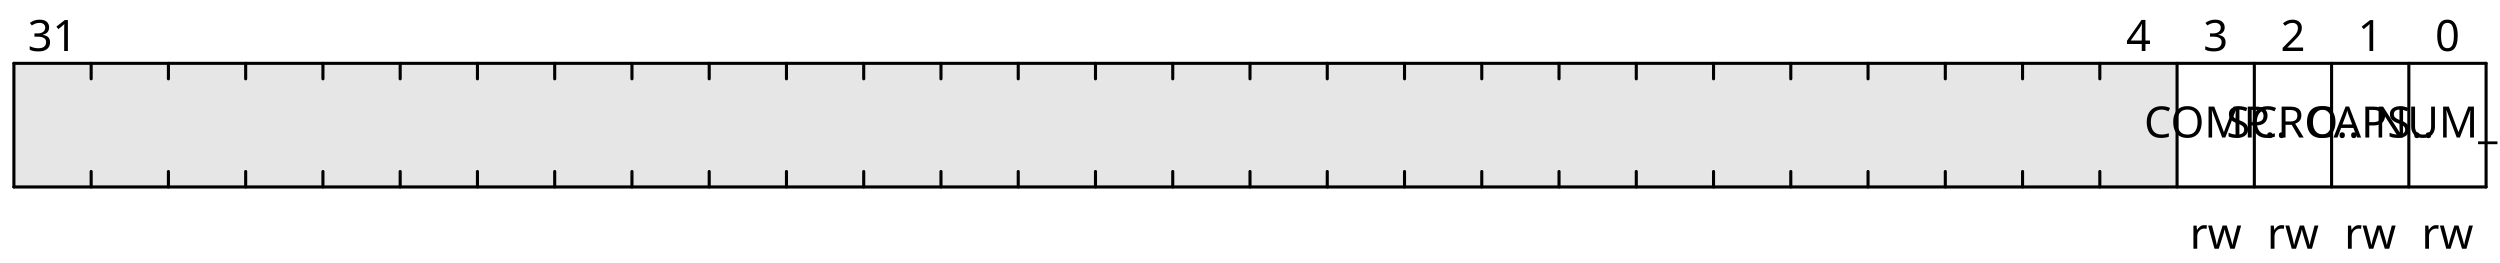
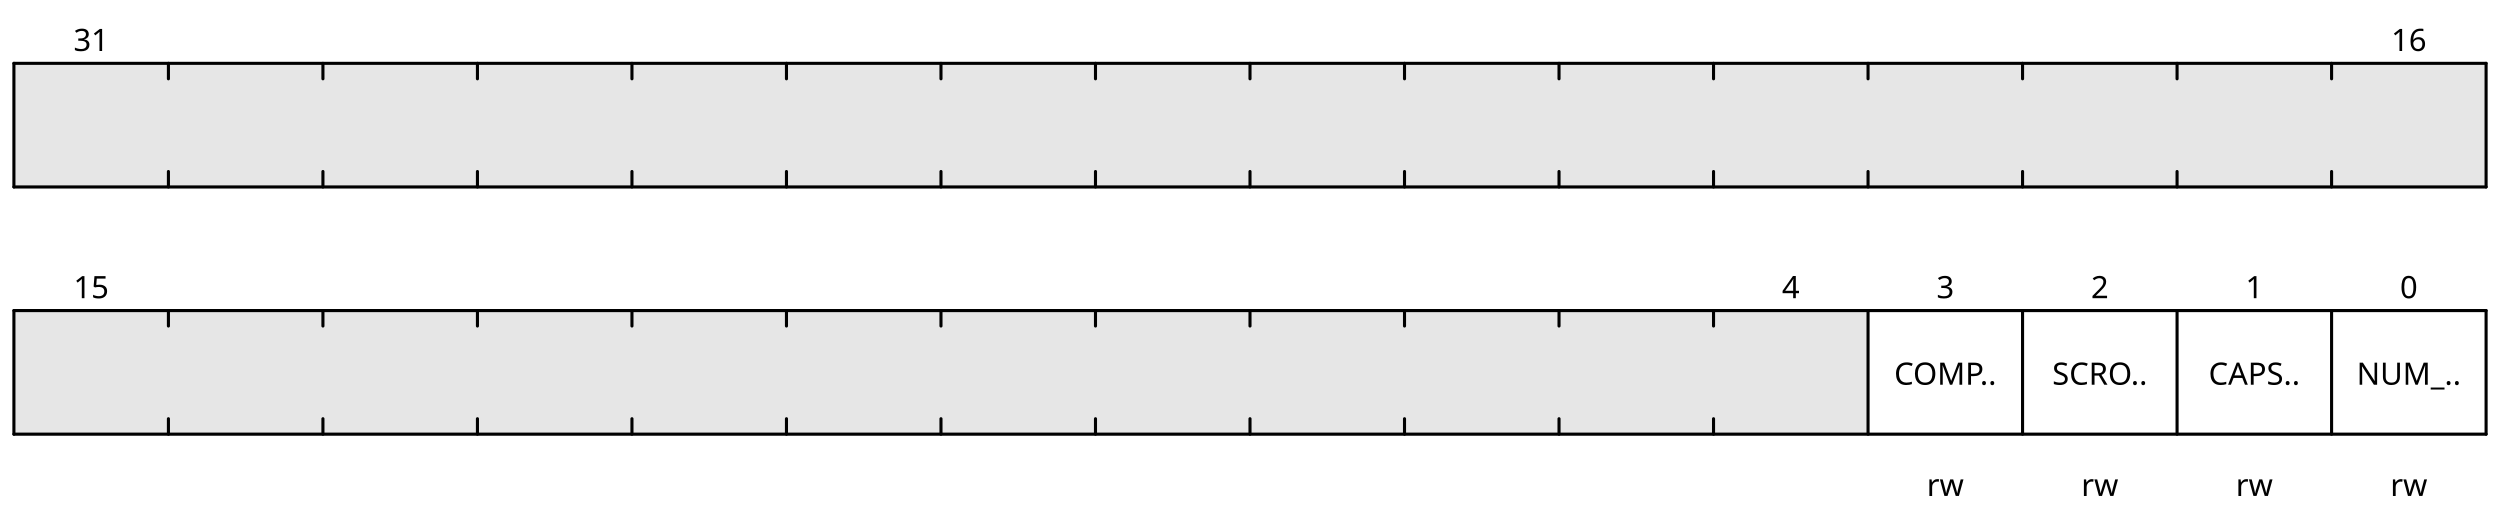
- <svg xmlns="http://www.w3.org/2000/svg" baseProfile="full" class="WaveDrom" height="85" version="1.1" viewBox="0,0,809,85" width="809">
+ <svg xmlns="http://www.w3.org/2000/svg" baseProfile="full" class="WaveDrom" height="165" version="1.1" viewBox="0,0,809,165" width="809">
  <defs />
-   <g font-family="sans-serif" font-size="14" font-weight="normal" text-anchor="middle" transform="translate(4.5,0.5)">
+   <g font-family="sans-serif" font-size="10" font-weight="normal" text-anchor="middle" transform="translate(4.5,80.5)">
    <g stroke="black" stroke-linecap="round" stroke-width="1" transform="translate(0,20.0)">
      <line x1="0" x2="800" y1="0" y2="0" />
      <line x1="0" x2="0" y1="0" y2="40.0" />
      <line x1="0" x2="800" y1="40.0" y2="40.0" />
      <line x1="800.0" x2="800.0" y1="0" y2="40.0" />
-       <line x1="775.0" x2="775.0" y1="0" y2="40.0" />
      <line x1="750.0" x2="750.0" y1="0" y2="40.0" />
-       <line x1="725.0" x2="725.0" y1="0" y2="40.0" />
      <line x1="700.0" x2="700.0" y1="0" y2="40.0" />
-       <line x1="675.0" x2="675.0" y1="0" y2="5.0" />
-       <line x1="675.0" x2="675.0" y1="35.0" y2="40.0" />
-       <line x1="650.0" x2="650.0" y1="0" y2="5.0" />
-       <line x1="650.0" x2="650.0" y1="35.0" y2="40.0" />
-       <line x1="625.0" x2="625.0" y1="0" y2="5.0" />
-       <line x1="625.0" x2="625.0" y1="35.0" y2="40.0" />
-       <line x1="600.0" x2="600.0" y1="0" y2="5.0" />
-       <line x1="600.0" x2="600.0" y1="35.0" y2="40.0" />
-       <line x1="575.0" x2="575.0" y1="0" y2="5.0" />
-       <line x1="575.0" x2="575.0" y1="35.0" y2="40.0" />
+       <line x1="650.0" x2="650.0" y1="0" y2="40.0" />
+       <line x1="600.0" x2="600.0" y1="0" y2="40.0" />
      <line x1="550.0" x2="550.0" y1="0" y2="5.0" />
      <line x1="550.0" x2="550.0" y1="35.0" y2="40.0" />
-       <line x1="525.0" x2="525.0" y1="0" y2="5.0" />
-       <line x1="525.0" x2="525.0" y1="35.0" y2="40.0" />
      <line x1="500.0" x2="500.0" y1="0" y2="5.0" />
      <line x1="500.0" x2="500.0" y1="35.0" y2="40.0" />
-       <line x1="475.0" x2="475.0" y1="0" y2="5.0" />
-       <line x1="475.0" x2="475.0" y1="35.0" y2="40.0" />
      <line x1="450.0" x2="450.0" y1="0" y2="5.0" />
      <line x1="450.0" x2="450.0" y1="35.0" y2="40.0" />
-       <line x1="425.0" x2="425.0" y1="0" y2="5.0" />
-       <line x1="425.0" x2="425.0" y1="35.0" y2="40.0" />
      <line x1="400.0" x2="400.0" y1="0" y2="5.0" />
      <line x1="400.0" x2="400.0" y1="35.0" y2="40.0" />
-       <line x1="375.0" x2="375.0" y1="0" y2="5.0" />
-       <line x1="375.0" x2="375.0" y1="35.0" y2="40.0" />
      <line x1="350.0" x2="350.0" y1="0" y2="5.0" />
      <line x1="350.0" x2="350.0" y1="35.0" y2="40.0" />
-       <line x1="325.0" x2="325.0" y1="0" y2="5.0" />
-       <line x1="325.0" x2="325.0" y1="35.0" y2="40.0" />
      <line x1="300.0" x2="300.0" y1="0" y2="5.0" />
      <line x1="300.0" x2="300.0" y1="35.0" y2="40.0" />
-       <line x1="275.0" x2="275.0" y1="0" y2="5.0" />
-       <line x1="275.0" x2="275.0" y1="35.0" y2="40.0" />
      <line x1="250.0" x2="250.0" y1="0" y2="5.0" />
      <line x1="250.0" x2="250.0" y1="35.0" y2="40.0" />
-       <line x1="225.0" x2="225.0" y1="0" y2="5.0" />
-       <line x1="225.0" x2="225.0" y1="35.0" y2="40.0" />
      <line x1="200.0" x2="200.0" y1="0" y2="5.0" />
      <line x1="200.0" x2="200.0" y1="35.0" y2="40.0" />
-       <line x1="175.0" x2="175.0" y1="0" y2="5.0" />
-       <line x1="175.0" x2="175.0" y1="35.0" y2="40.0" />
      <line x1="150.0" x2="150.0" y1="0" y2="5.0" />
      <line x1="150.0" x2="150.0" y1="35.0" y2="40.0" />
-       <line x1="125.0" x2="125.0" y1="0" y2="5.0" />
-       <line x1="125.0" x2="125.0" y1="35.0" y2="40.0" />
      <line x1="100.0" x2="100.0" y1="0" y2="5.0" />
      <line x1="100.0" x2="100.0" y1="35.0" y2="40.0" />
-       <line x1="75.0" x2="75.0" y1="0" y2="5.0" />
-       <line x1="75.0" x2="75.0" y1="35.0" y2="40.0" />
      <line x1="50.0" x2="50.0" y1="0" y2="5.0" />
      <line x1="50.0" x2="50.0" y1="35.0" y2="40.0" />
-       <line x1="25.0" x2="25.0" y1="0" y2="5.0" />
-       <line x1="25.0" x2="25.0" y1="35.0" y2="40.0" />
    </g>
    <g text-anchor="middle">
      <g>
        <g transform="translate(0,20.0)">
-           <rect height="40.0" style="fill-opacity:0.1" width="700.0" x="0.0" y="0" />
+           <rect height="40.0" style="fill-opacity:0.1" width="600.0" x="0.0" y="0" />
        </g>
-         <g transform="translate(12.5,16.0)">
-           <text x="775.0">
+         <g transform="translate(25.0,16.0)">
+           <text x="750.0">
            <tspan>0</tspan>
          </text>
-           <text x="750.0">
+           <text x="700.0">
            <tspan>1</tspan>
          </text>
-           <text x="725.0">
+           <text x="650.0">
            <tspan>2</tspan>
          </text>
-           <text x="700.0">
+           <text x="600.0">
            <tspan>3</tspan>
          </text>
-           <text x="675.0">
+           <text x="550.0">
            <tspan>4</tspan>
          </text>
          <text x="0.0">
-             <tspan>31</tspan>
+             <tspan>15</tspan>
          </text>
        </g>
-         <g transform="translate(12.5,44.0)">
-           <text x="775.0">
+         <g transform="translate(25.0,44.0)">
+           <text x="750.0">
            <tspan>NUM_..</tspan>
          </text>
-           <text x="750.0">
+           <text x="700.0">
            <tspan>CAPS..</tspan>
          </text>
-           <text x="725.0">
+           <text x="650.0">
            <tspan>SCRO..</tspan>
          </text>
-           <text x="700.0">
+           <text x="600.0">
            <tspan>COMP..</tspan>
          </text>
        </g>
-         <g transform="translate(12.5,80)">
-           <text x="775.0">
-             <tspan>rw</tspan>
-           </text>
+         <g transform="translate(25.0,80)">
          <text x="750.0">
            <tspan>rw</tspan>
          </text>
-           <text x="725.0">
+           <text x="700.0">
            <tspan>rw</tspan>
          </text>
-           <text x="700.0">
+           <text x="650.0">
+             <tspan>rw</tspan>
+           </text>
+           <text x="600.0">
            <tspan>rw</tspan>
          </text>
        </g>
      </g>
    </g>
  </g>
+   <g font-family="sans-serif" font-size="10" font-weight="normal" text-anchor="middle" transform="translate(4.5,0.5)">
+     <g stroke="black" stroke-linecap="round" stroke-width="1" transform="translate(0,20.0)">
+       <line x1="0" x2="800" y1="0" y2="0" />
+       <line x1="0" x2="0" y1="0" y2="40.0" />
+       <line x1="0" x2="800" y1="40.0" y2="40.0" />
+       <line x1="800.0" x2="800.0" y1="0" y2="40.0" />
+       <line x1="750.0" x2="750.0" y1="0" y2="5.0" />
+       <line x1="750.0" x2="750.0" y1="35.0" y2="40.0" />
+       <line x1="700.0" x2="700.0" y1="0" y2="5.0" />
+       <line x1="700.0" x2="700.0" y1="35.0" y2="40.0" />
+       <line x1="650.0" x2="650.0" y1="0" y2="5.0" />
+       <line x1="650.0" x2="650.0" y1="35.0" y2="40.0" />
+       <line x1="600.0" x2="600.0" y1="0" y2="5.0" />
+       <line x1="600.0" x2="600.0" y1="35.0" y2="40.0" />
+       <line x1="550.0" x2="550.0" y1="0" y2="5.0" />
+       <line x1="550.0" x2="550.0" y1="35.0" y2="40.0" />
+       <line x1="500.0" x2="500.0" y1="0" y2="5.0" />
+       <line x1="500.0" x2="500.0" y1="35.0" y2="40.0" />
+       <line x1="450.0" x2="450.0" y1="0" y2="5.0" />
+       <line x1="450.0" x2="450.0" y1="35.0" y2="40.0" />
+       <line x1="400.0" x2="400.0" y1="0" y2="5.0" />
+       <line x1="400.0" x2="400.0" y1="35.0" y2="40.0" />
+       <line x1="350.0" x2="350.0" y1="0" y2="5.0" />
+       <line x1="350.0" x2="350.0" y1="35.0" y2="40.0" />
+       <line x1="300.0" x2="300.0" y1="0" y2="5.0" />
+       <line x1="300.0" x2="300.0" y1="35.0" y2="40.0" />
+       <line x1="250.0" x2="250.0" y1="0" y2="5.0" />
+       <line x1="250.0" x2="250.0" y1="35.0" y2="40.0" />
+       <line x1="200.0" x2="200.0" y1="0" y2="5.0" />
+       <line x1="200.0" x2="200.0" y1="35.0" y2="40.0" />
+       <line x1="150.0" x2="150.0" y1="0" y2="5.0" />
+       <line x1="150.0" x2="150.0" y1="35.0" y2="40.0" />
+       <line x1="100.0" x2="100.0" y1="0" y2="5.0" />
+       <line x1="100.0" x2="100.0" y1="35.0" y2="40.0" />
+       <line x1="50.0" x2="50.0" y1="0" y2="5.0" />
+       <line x1="50.0" x2="50.0" y1="35.0" y2="40.0" />
+     </g>
+     <g text-anchor="middle">
+       <g>
+         <g transform="translate(0,20.0)">
+           <rect height="40.0" style="fill-opacity:0.1" width="800.0" x="0.0" y="0" />
+         </g>
+         <g transform="translate(25.0,16.0)">
+           <text x="750.0">
+             <tspan>16</tspan>
+           </text>
+           <text x="0.0">
+             <tspan>31</tspan>
+           </text>
+         </g>
+         <g transform="translate(25.0,44.0)" />
+         <g transform="translate(25.0,80)" />
+       </g>
+     </g>
+   </g>
</svg>
